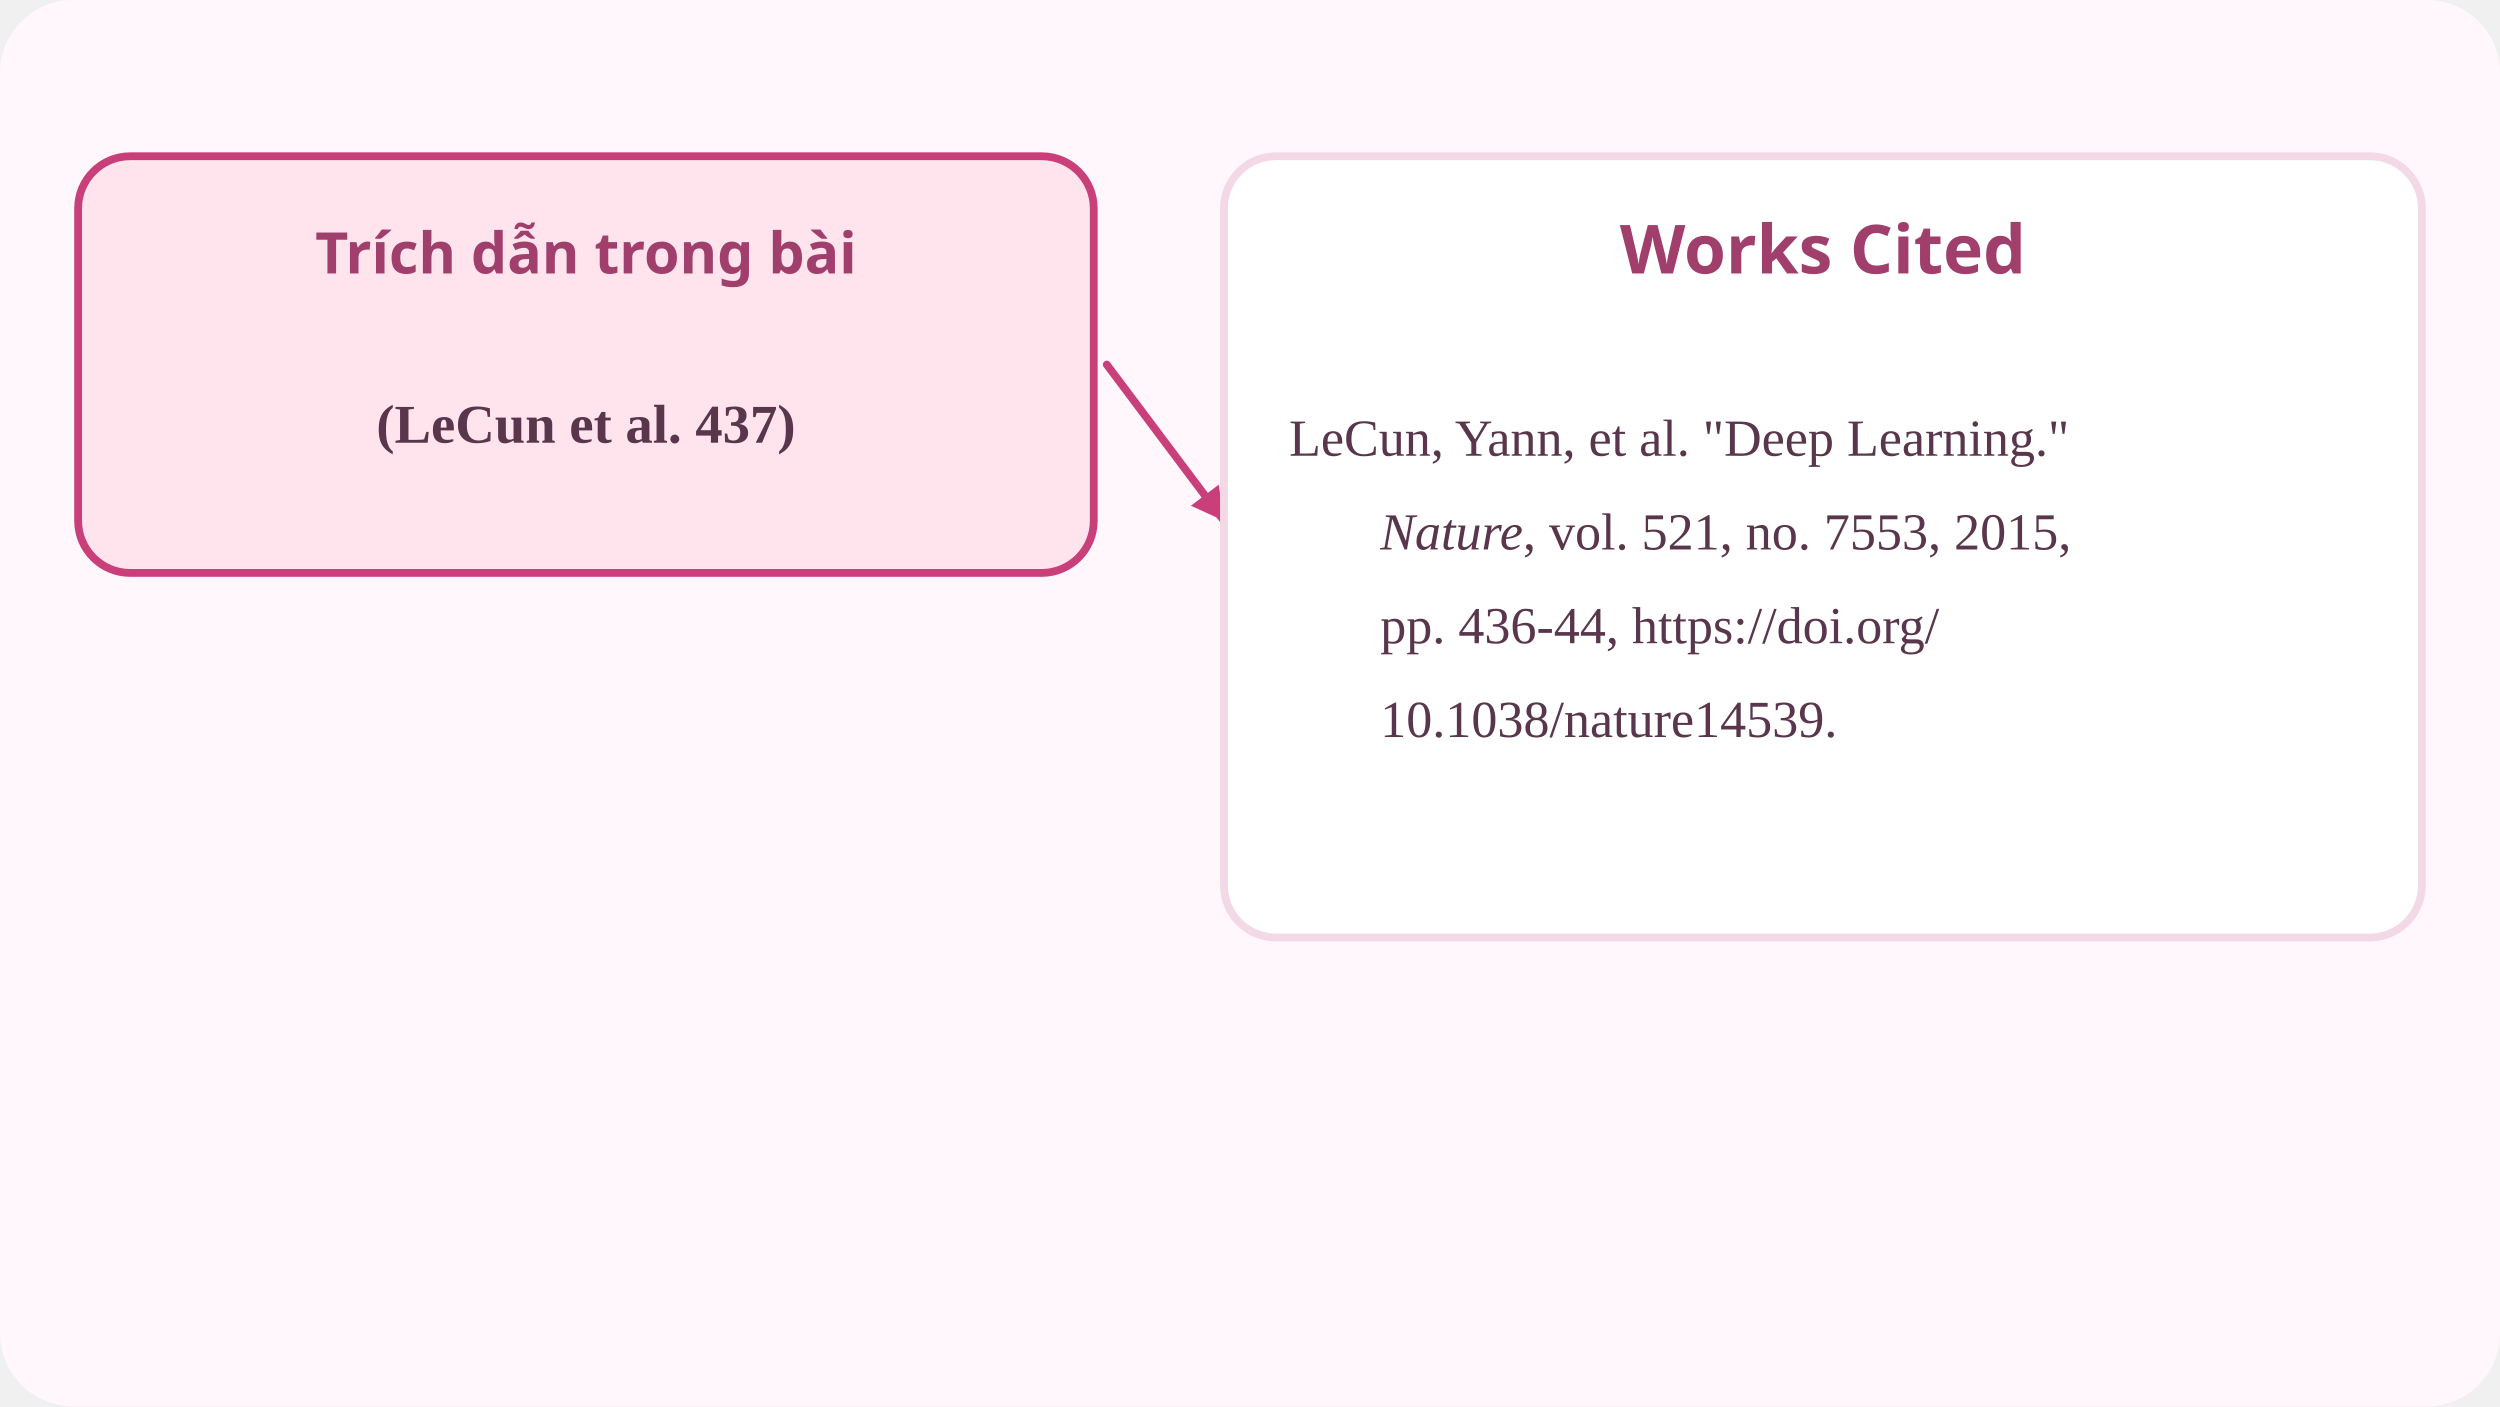
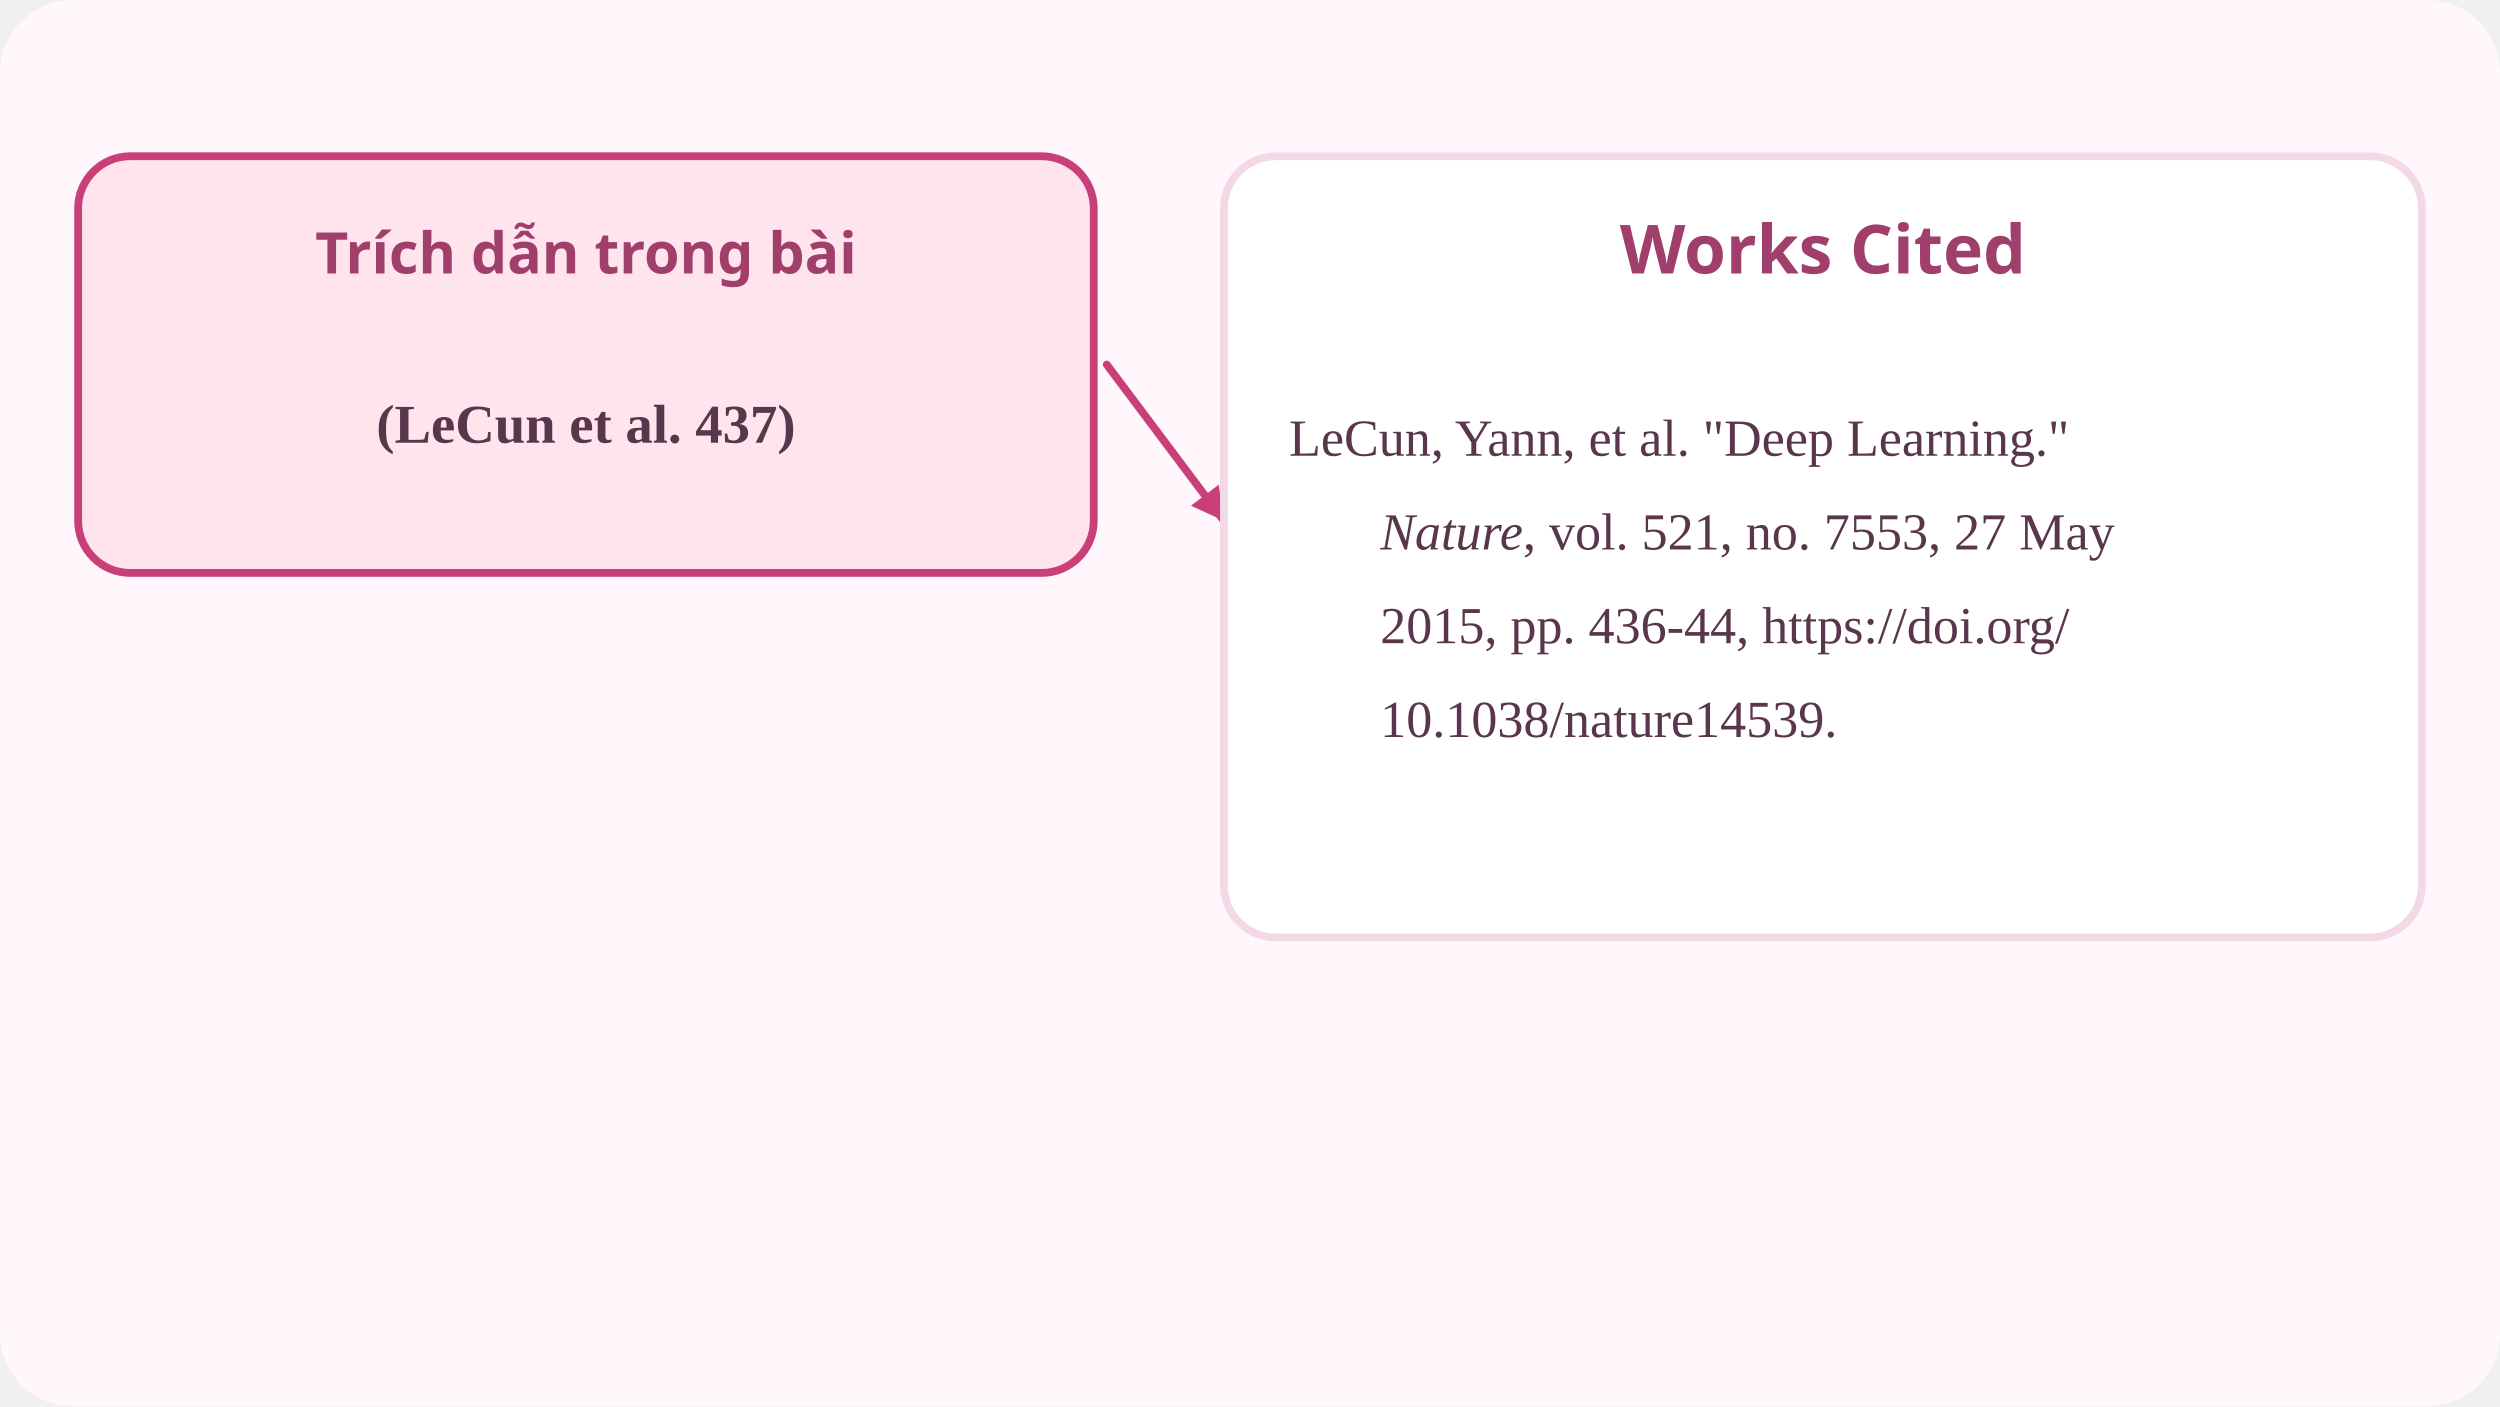
<svg xmlns="http://www.w3.org/2000/svg" viewBox="0 0 960 540" role="img" aria-label="Một trích dẫn trong bài theo MLA và mục works cited mà nó trỏ tới.">
  <rect width="960" height="540" rx="28" fill="#fff7fb" />
  <rect x="30" y="60" width="390" height="160" rx="20" fill="#ffe4ee" stroke="#c83f79" stroke-width="3" />
  <text x="225" y="105" fill="#a13f6c" font-size="22" font-weight="800" text-anchor="middle" font-family="system-ui,'PingFang SC','Noto Sans SC','Hiragino Sans',sans-serif">Trích dẫn trong bài</text>
  <text x="225" y="170" fill="#59364b" font-size="21" font-weight="700" text-anchor="middle" font-family="Georgia,'Times New Roman',serif">(LeCun et al. 437)</text>
  <line x1="425" y1="140" x2="470" y2="200" stroke="#c83f79" stroke-width="3" stroke-linecap="round" />
  <path d="M470 200 L457.3 194.2 L468.0 186.1 Z" fill="#c83f79" />
  <rect x="470" y="60" width="460" height="300" rx="20" fill="#ffffff" stroke="#f2d9e5" stroke-width="3" />
  <text x="700" y="105" fill="#a13f6c" font-size="26" font-weight="800" text-anchor="middle" font-family="system-ui,'PingFang SC','Noto Sans SC','Hiragino Sans',sans-serif">Works Cited</text>
  <text x="495" y="175" fill="#59364b" font-size="20" font-family="Georgia,'Times New Roman',serif">LeCun, Yann, et al. "Deep Learning."</text>
  <text x="530" y="211" fill="#59364b" font-size="20" font-family="Georgia,'Times New Roman',serif">
-     <tspan font-style="italic">Nature</tspan>, vol. 521, no. 7553, 2015,</text>
-   <text x="530" y="247" fill="#59364b" font-size="20" font-family="Georgia,'Times New Roman',serif">pp. 436-44, https://doi.org/</text>
+     <tspan font-style="italic">Nature</tspan>, vol. 521, no. 7553, 27 May</text>
+   <text x="530" y="247" fill="#59364b" font-size="20" font-family="Georgia,'Times New Roman',serif">2015, pp. 436-44, https://doi.org/</text>
  <text x="530" y="283" fill="#59364b" font-size="20" font-family="Georgia,'Times New Roman',serif">10.1038/nature14539.</text>
</svg>
